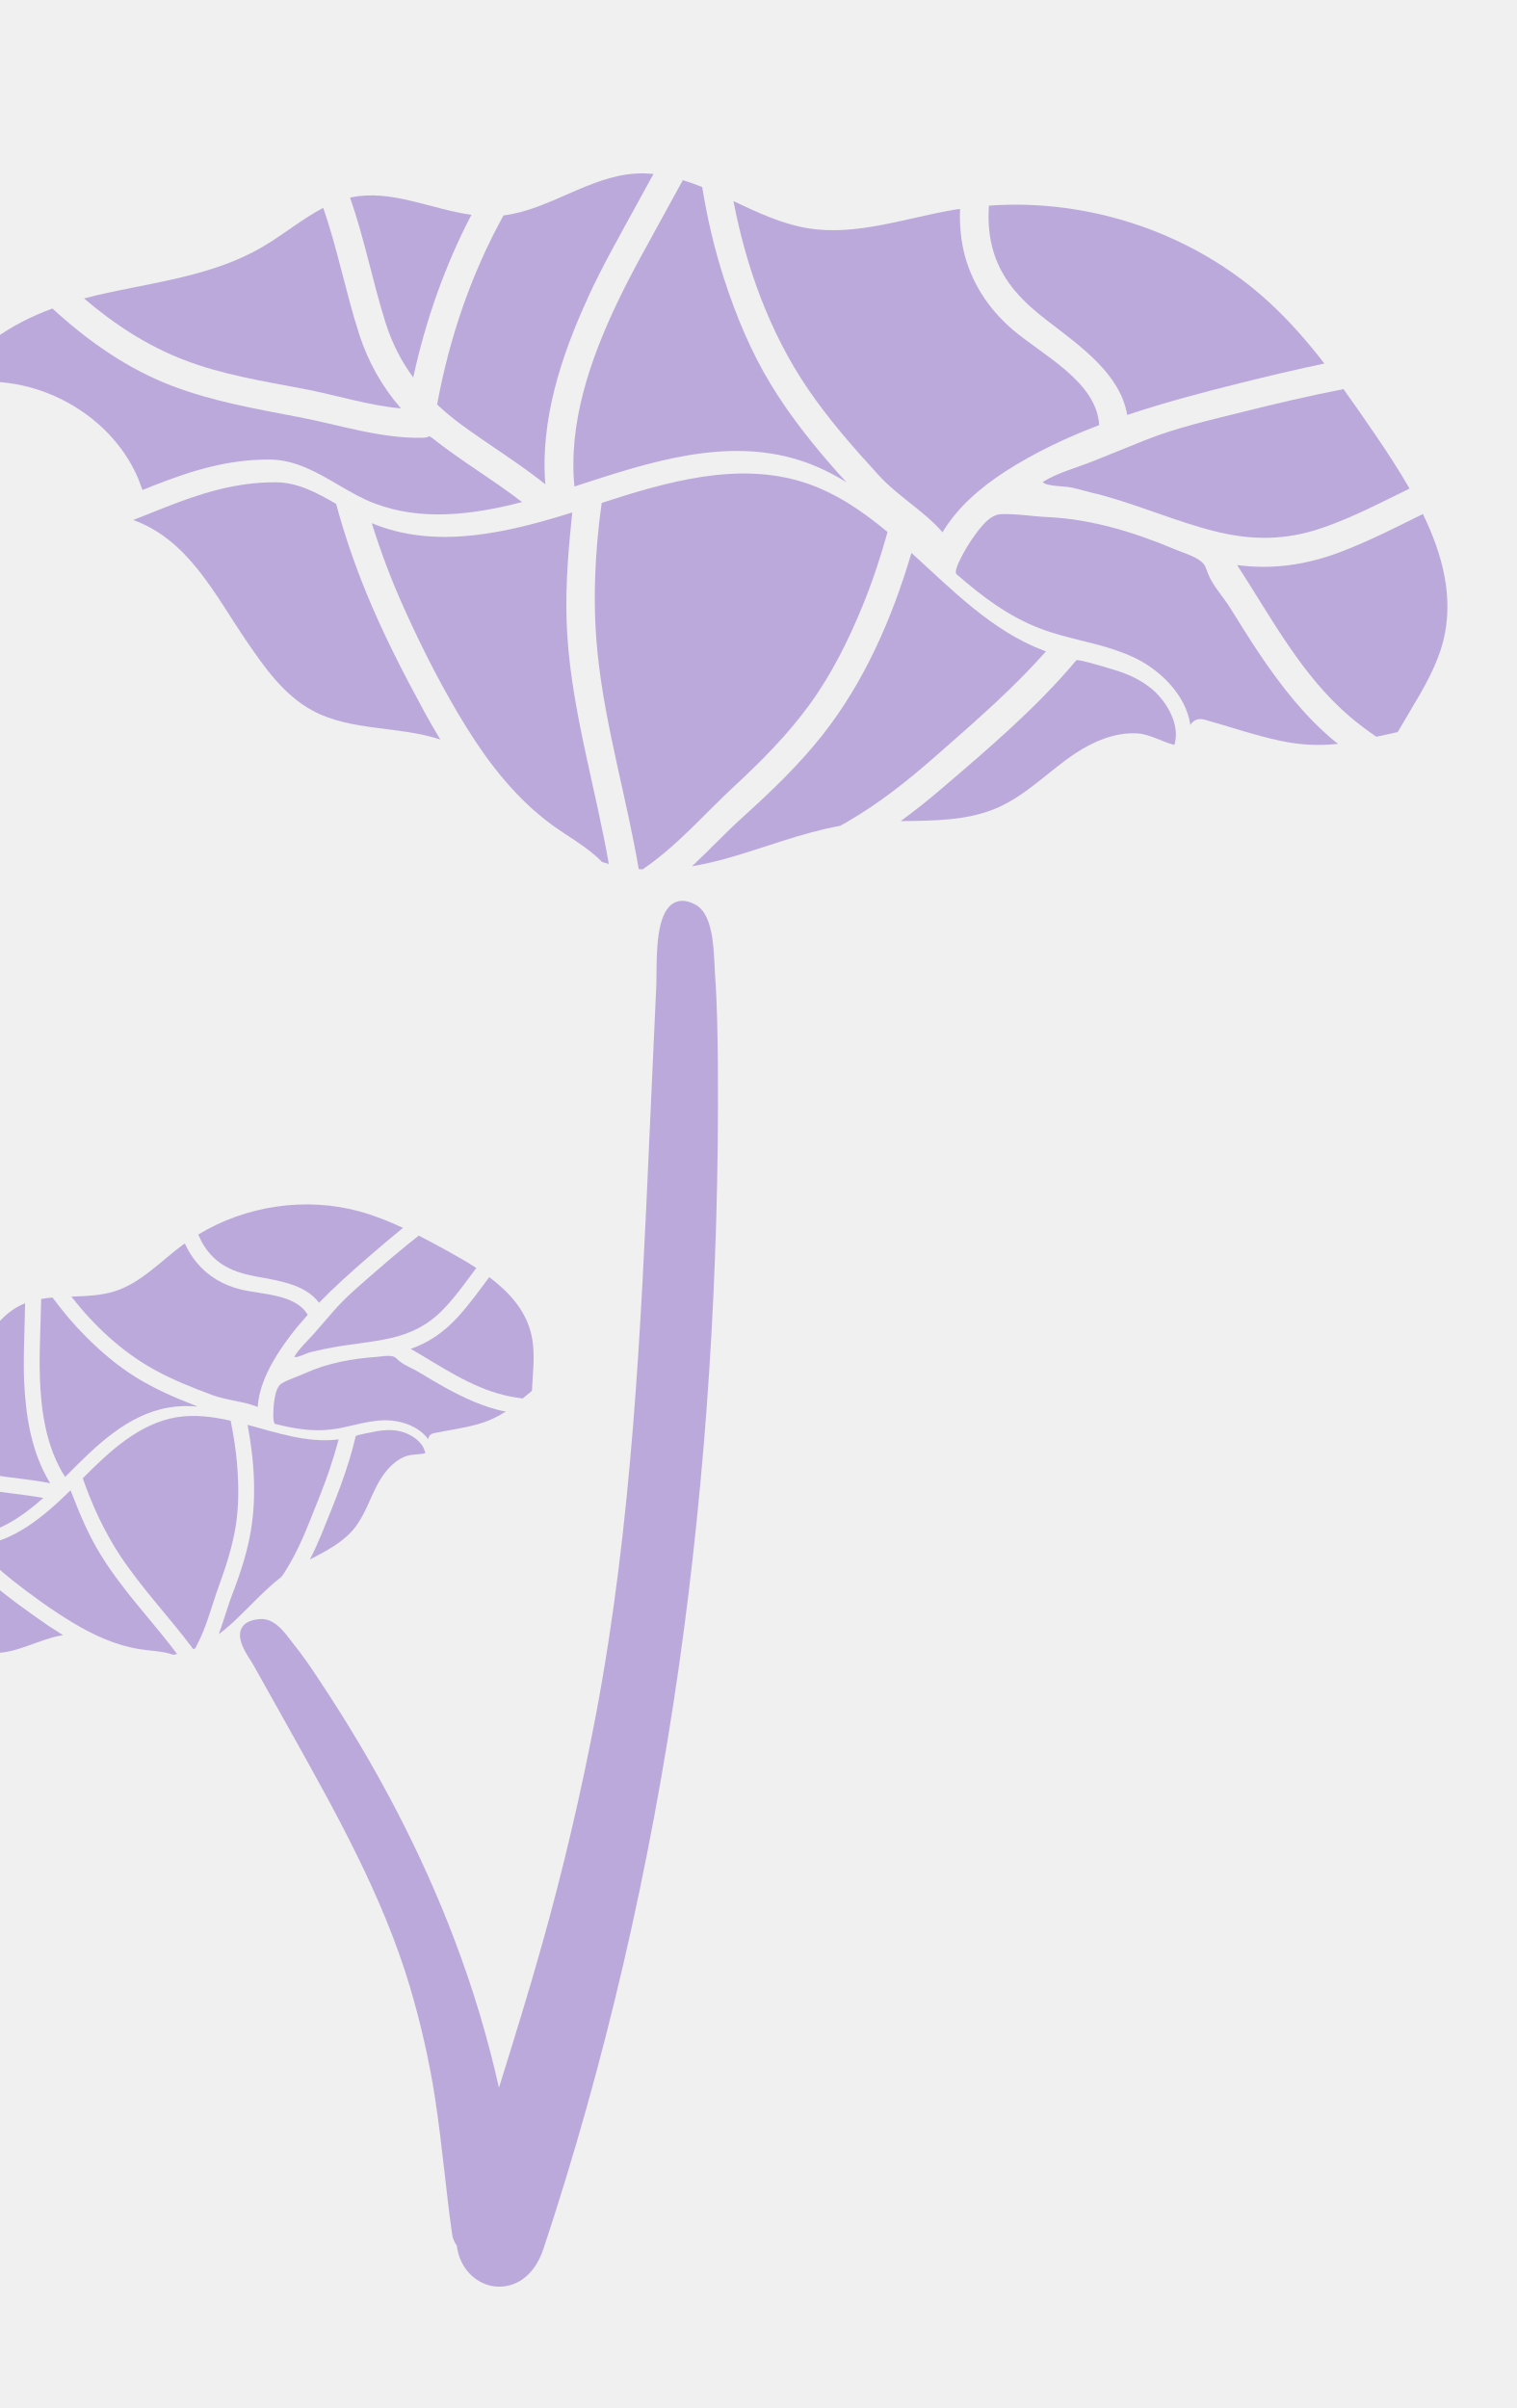
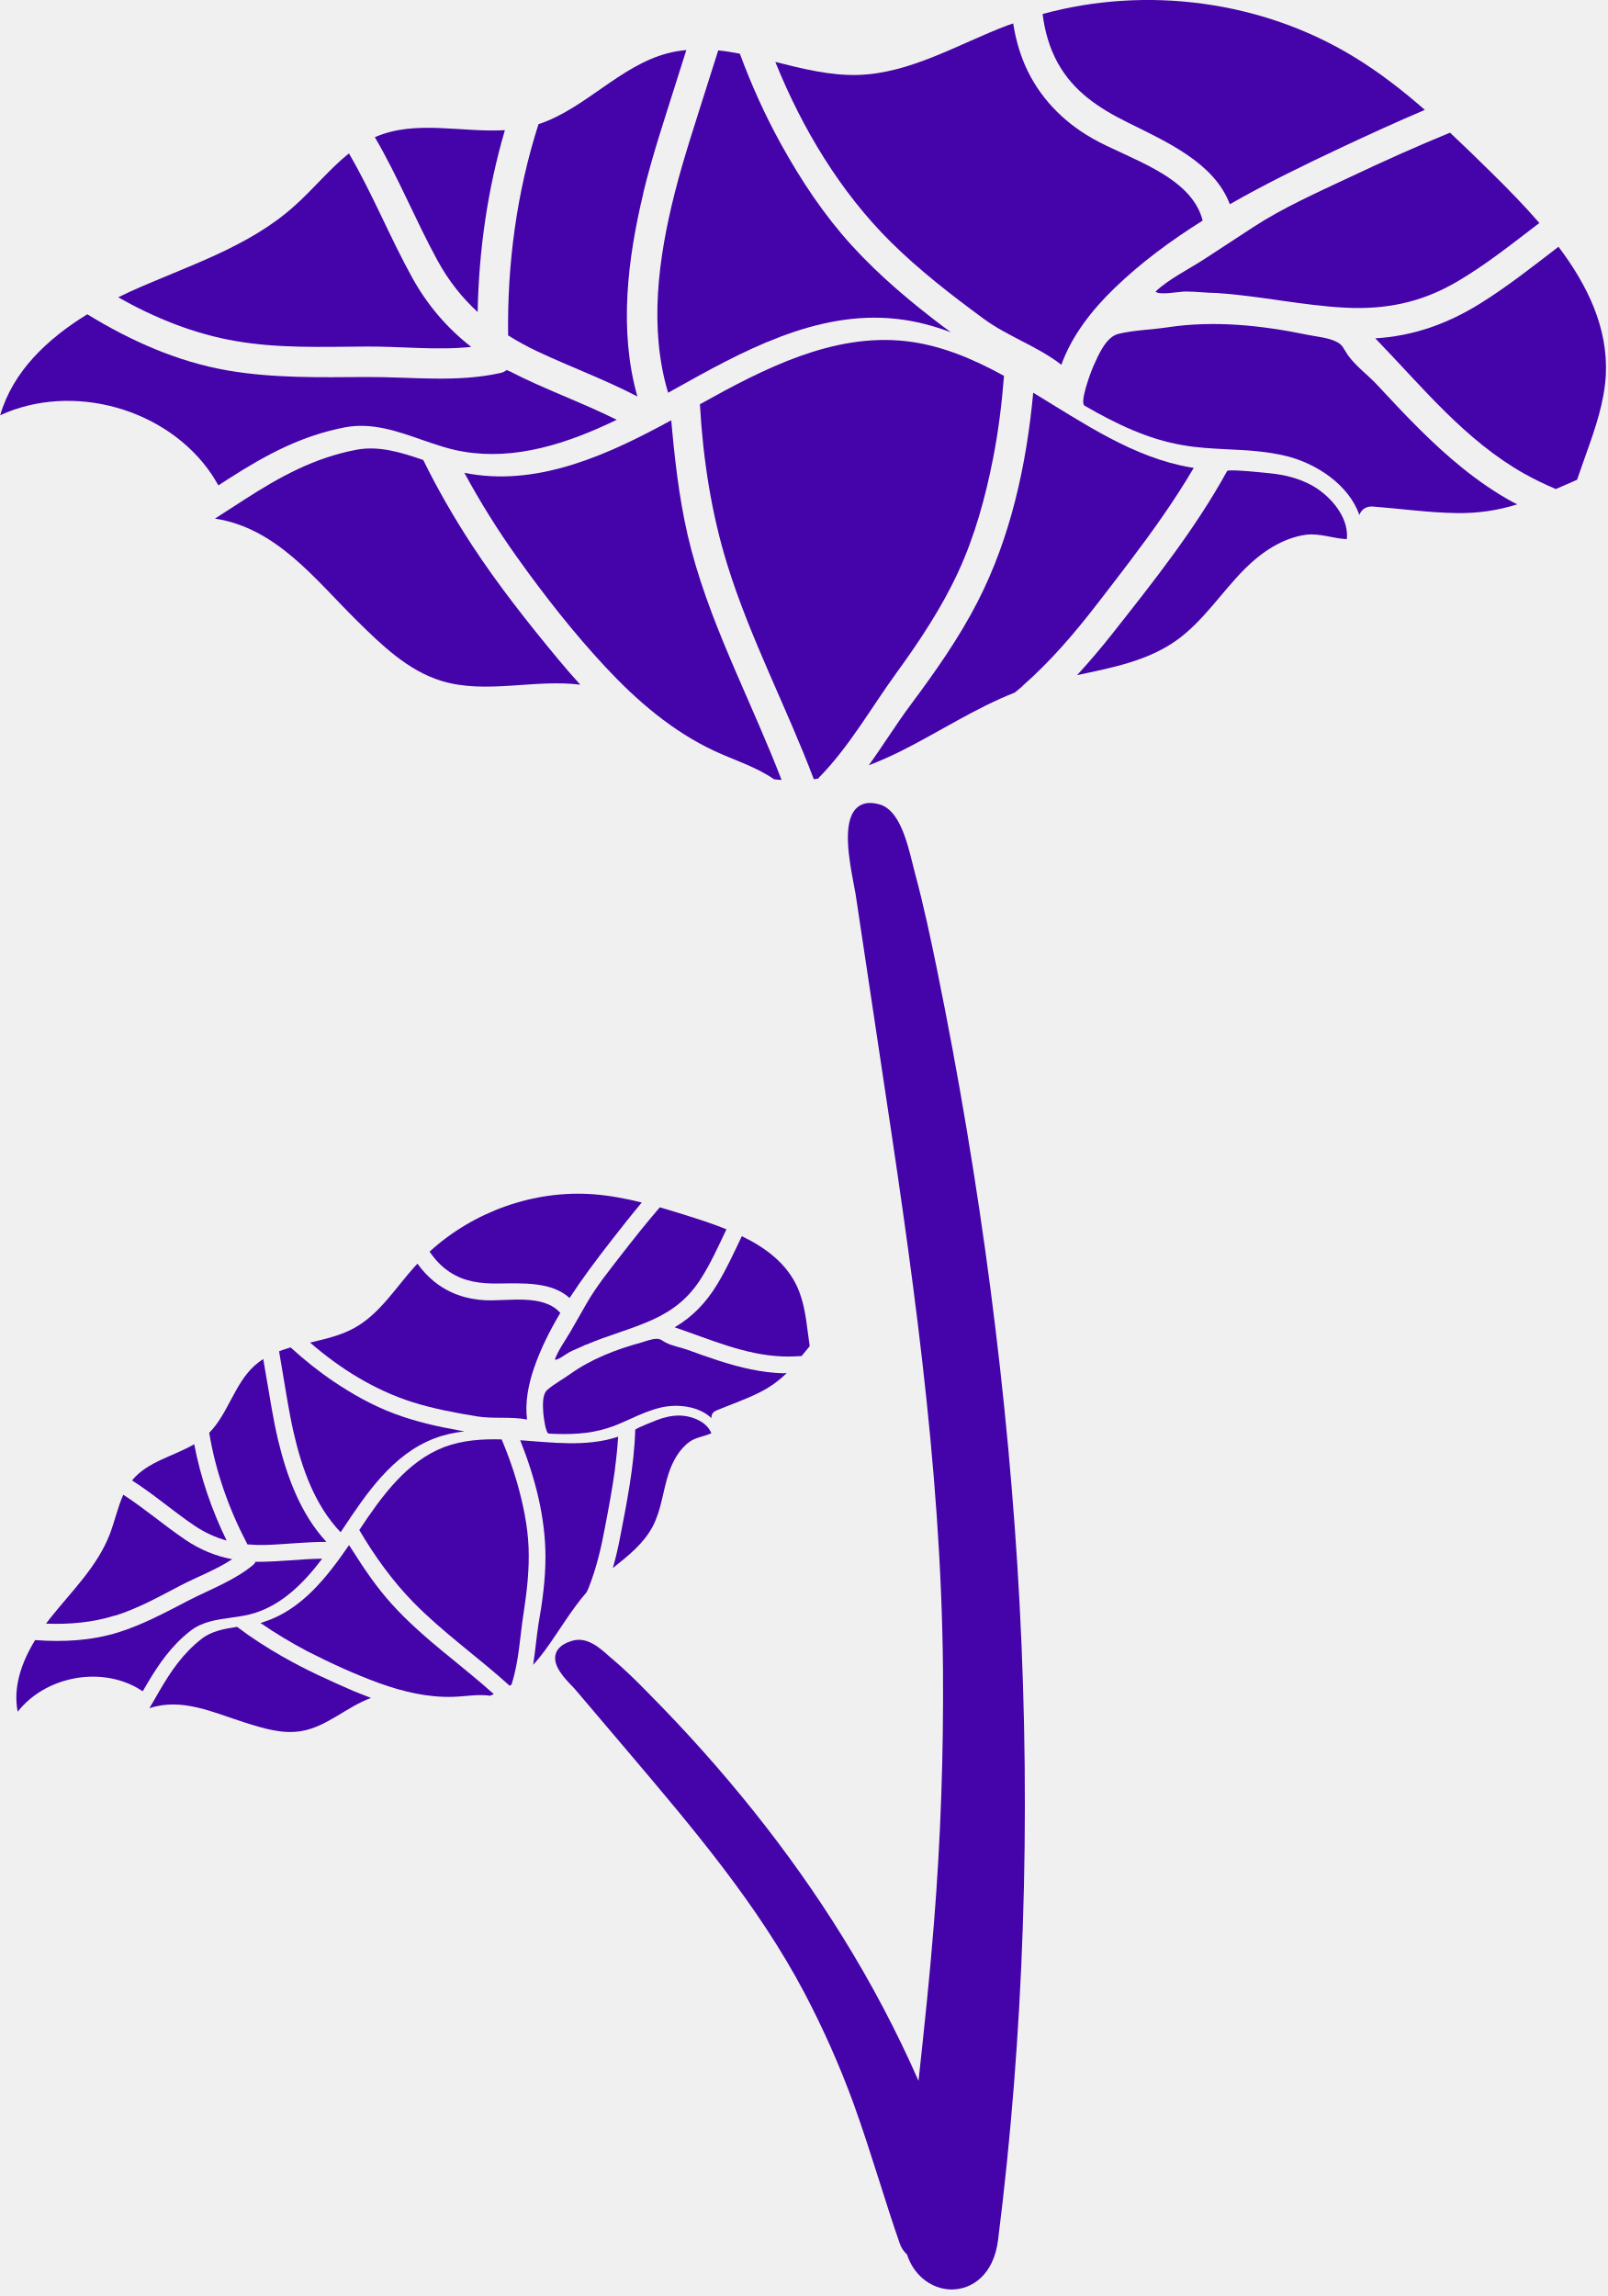
- <svg xmlns="http://www.w3.org/2000/svg" width="306" height="486" viewBox="0 0 306 486" fill="none">
-   <path d="M85.689 143.729C81.372 135.801 77.208 127.713 73.808 119.344C71.482 113.604 69.46 107.716 67.845 101.702C63.982 99.456 60.073 97.356 55.701 97.34C47.6 97.297 40.554 99.533 33.071 102.494C31.007 103.313 28.944 104.132 26.88 104.95C38.022 108.959 43.312 119.927 49.576 129.119C53.302 134.6 57.262 140.3 63.111 143.438C70.899 147.614 80.527 146.491 88.87 149.258C87.759 147.434 86.706 145.586 85.689 143.729Z" fill="#4504AA" fill-opacity="0.3" />
-   <path d="M118.367 152.776C116.619 144.715 115.04 136.585 114.505 128.332C114.002 120.707 114.527 113.043 115.299 105.445C115.363 104.767 115.444 104.093 115.509 103.415C102.603 107.482 88.786 110.731 76.236 106.065C75.833 105.917 75.433 105.751 75.033 105.586C76.898 111.564 79.129 117.441 81.722 123.147C85.394 131.276 89.534 139.394 94.249 146.969C98.846 154.348 104.338 161.316 111.41 166.491C114.705 168.901 118.664 171.01 121.504 173.969C121.957 174.128 122.42 174.236 122.879 174.361C121.609 167.12 119.923 159.97 118.367 152.776Z" fill="#4504AA" fill-opacity="0.3" />
-   <path d="M130.081 175.195C136.781 170.595 142.263 164.184 148.208 158.676C153.708 153.581 159.015 148.24 163.431 142.154C167.843 136.085 171.252 129.231 174.088 122.299C176.086 117.428 177.727 112.435 179.138 107.379C173.955 103.061 168.467 99.321 162.053 97.297C148.846 93.157 134.702 97.188 121.438 101.495C119.999 111.775 119.57 122.289 120.669 132.413C122.231 146.945 126.477 161.021 128.914 175.414C129.187 175.433 129.463 175.435 129.753 175.458C129.859 175.358 129.965 175.258 130.084 175.178L130.081 175.195Z" fill="#4504AA" fill-opacity="0.3" />
-   <path d="M171.216 165.731C177.363 162.179 182.955 157.758 188.284 153.095C193.423 148.601 198.576 144.128 203.488 139.383C206.115 136.846 208.675 134.209 211.119 131.462C210.942 131.393 210.763 131.34 210.586 131.271C200.24 127.35 192.263 119.132 183.962 111.593C180.074 124.739 174.472 137.633 165.972 148.386C161.134 154.509 155.471 159.901 149.685 165.13C146.235 168.247 143.069 171.679 139.662 174.84C141.863 174.462 144.054 173.962 146.191 173.382C154 171.227 161.599 168.116 169.542 166.679C170.103 166.375 170.681 166.075 171.229 165.751L171.216 165.731Z" fill="#4504AA" fill-opacity="0.3" />
-   <path d="M237.335 148.385C237.4 144.807 234.91 141.037 232.348 138.944C230.203 137.192 227.665 136.036 225.037 135.242C224.335 135.034 217.525 132.915 217.23 133.271C209.182 142.87 199.443 151.134 189.96 159.242C187.319 161.5 184.591 163.673 181.782 165.726C188.562 165.629 195.349 165.673 201.469 162.961C207.233 160.386 211.697 155.638 216.919 152.128C220.568 149.671 225.06 147.76 229.539 148.022C232.154 148.175 234.574 149.757 237.018 150.342C237.229 149.71 237.324 149.056 237.331 148.401L237.335 148.385Z" fill="#4504AA" fill-opacity="0.3" />
-   <path d="M37.3 72.706C45.017 75.66 53.269 76.959 61.351 78.5C67.803 79.72 74.337 81.836 80.929 82.428C77.153 78.076 74.313 73.098 72.479 67.402C69.778 58.999 68.14 50.287 65.237 41.947C61.035 44.14 57.242 47.328 53.117 49.742C42.992 55.756 30.896 56.945 19.443 59.606C18.625 59.808 17.788 60.022 16.966 60.24C23.064 65.447 29.772 69.841 37.3 72.706Z" fill="#4504AA" fill-opacity="0.3" />
-   <path d="M87.063 88.332C86.943 88.239 86.826 88.129 86.709 88.02C86.36 88.21 85.918 88.348 85.416 88.352C76.85 88.562 68.567 85.756 60.235 84.165C51.619 82.519 42.941 81.016 34.724 77.877C25.654 74.415 17.715 68.811 10.585 62.261C2.264 65.351 -5.373 70.146 -9.345 77.838C5.359 74.298 22.014 82.707 27.889 96.587C28.204 97.357 28.466 98.133 28.748 98.897L30.944 98.018C39.079 94.823 46.202 92.722 54.393 92.749C59.663 92.769 64.119 95.426 68.475 97.976C70.895 99.385 73.208 100.721 75.609 101.609C84.923 105.154 95.166 103.979 105.371 101.33C99.459 96.764 92.976 92.984 87.119 88.308L87.063 88.332Z" fill="#4504AA" fill-opacity="0.3" />
-   <path d="M95.167 43.358C86.986 42.229 78.922 38.137 70.856 39.844C70.783 39.864 70.726 39.887 70.656 39.891C73.557 48.161 75.187 56.819 77.828 65.177C79.152 69.339 81.033 72.954 83.405 76.184C85.878 64.778 89.759 53.685 95.15 43.355L95.167 43.358Z" fill="#4504AA" fill-opacity="0.3" />
-   <path d="M118.601 60.181C121.661 53.517 125.321 47.144 128.817 40.722C129.843 38.853 130.851 36.98 131.894 35.114C130.689 34.998 129.471 34.948 128.244 35.034C118.914 35.611 110.843 42.34 101.628 43.475C95.074 55.319 90.66 68.327 88.226 81.639C89.741 83.077 91.376 84.435 93.143 85.732C98.732 89.838 104.665 93.424 110.071 97.751C109.006 84.82 113.281 71.819 118.614 60.201L118.601 60.181Z" fill="#4504AA" fill-opacity="0.3" />
-   <path d="M169.765 96.159C164.563 90.352 159.641 84.272 155.581 77.586C151.508 70.88 148.524 63.647 146.119 56.199C144.164 50.152 142.734 43.984 141.73 37.762C140.434 37.23 139.128 36.748 137.823 36.353C136.695 38.392 135.567 40.431 134.452 42.489C131.061 48.726 127.507 54.912 124.46 61.337C119.072 72.703 114.694 85.442 115.935 98.183C116.324 98.053 116.709 97.939 117.098 97.808C130.897 93.331 146.505 88.191 161.284 92.865C164.704 93.936 167.84 95.486 170.833 97.319C170.476 96.938 170.139 96.543 169.782 96.162L169.765 96.159Z" fill="#4504AA" fill-opacity="0.3" />
-   <path d="M204.262 66.417C199.399 62.23 195.862 56.752 194.458 50.451C193.857 47.709 193.662 44.926 193.773 42.169C193.418 42.219 193.045 42.267 192.673 42.314C182.764 43.986 172.831 47.707 162.905 46.044C157.735 45.163 152.861 42.873 148.036 40.593C150.593 53.939 155.345 67.114 162.969 78.352C167.244 84.649 172.242 90.347 177.38 95.951C181.262 100.203 186.468 103.093 190.231 107.425C193.249 102.376 197.991 98.322 202.885 95.161C208.808 91.34 215.23 88.325 221.849 85.798C221.372 76.987 210.26 71.604 204.246 66.413L204.262 66.417Z" fill="#4504AA" fill-opacity="0.3" />
-   <path d="M256.046 60.916C240.978 47.089 219.996 40.019 199.594 41.503C199.367 44.756 199.621 48.033 200.638 51.203C202.556 57.087 206.614 61.063 211.39 64.732C218.057 69.861 226.115 75.471 227.508 83.755C235.083 81.209 242.868 79.17 250.487 77.272C256.032 75.896 261.657 74.554 267.303 73.371C263.872 68.932 260.193 64.703 256.046 60.916Z" fill="#4504AA" fill-opacity="0.3" />
-   <path d="M222.052 99.854C229.887 101.95 237.36 105.27 245.238 107.237C252.702 109.106 259.576 109.062 266.867 106.547C272.969 104.453 278.698 101.439 284.495 98.612C282.307 94.797 279.887 91.11 277.471 87.578C275.405 84.548 273.307 81.51 271.161 78.533C264.329 79.861 257.53 81.456 250.818 83.136C244.216 84.786 237.284 86.354 231.011 88.881C227.612 90.248 224.209 91.631 220.81 92.998C217.484 94.344 213.495 95.371 210.477 97.261C210.909 98.14 214.888 98.131 216.053 98.36C218.083 98.761 220.058 99.443 222.089 99.844L222.052 99.854Z" fill="#4504AA" fill-opacity="0.3" />
-   <path d="M272.552 144.728C274.223 146.162 275.991 147.46 277.805 148.698C279.251 148.379 280.674 148.09 282.107 147.751C282.99 146.251 283.874 144.751 284.757 143.25C287.389 138.85 290.023 134.346 291.305 129.334C293.47 120.63 291.184 111.963 287.186 103.735C281.629 106.489 276.088 109.332 270.283 111.502C263.527 114.02 256.763 114.999 249.69 114.037C256.67 124.768 262.658 136.322 272.566 144.748L272.552 144.728Z" fill="#4504AA" fill-opacity="0.3" />
-   <path d="M269.333 149.564C263.463 144.696 258.723 138.652 254.465 132.358C252.323 129.191 250.316 125.948 248.293 122.701C246.902 120.459 245.007 118.497 243.931 116.059C243.324 114.662 243.439 114.08 242.265 113.193C240.895 112.163 238.8 111.561 237.218 110.904C229.059 107.466 220.374 104.77 211.497 104.366C208.446 104.231 205.017 103.641 202 103.772C199.558 103.877 197.475 106.988 196.087 108.941C195.561 109.683 192.174 115.109 193.058 115.887C198.296 120.458 203.628 124.461 209.92 126.84C212.505 127.85 215.159 128.511 218.009 129.229C221.638 130.117 225.41 131.067 228.955 132.733C234.186 135.231 239.379 140.294 240.252 146.3C240.789 145.422 241.778 144.875 243.107 145.24C248.188 146.656 253.188 148.401 258.348 149.504C262.346 150.362 266.163 150.562 270.07 150.124C269.817 149.918 269.557 149.746 269.303 149.541L269.333 149.564Z" fill="#4504AA" fill-opacity="0.3" />
-   <path d="M66.602 296.352C65.382 299.909 63.979 303.43 62.569 306.897C61.123 310.548 59.504 314.113 57.382 317.423C57.183 317.729 56.991 318.001 56.763 318.284C53.251 321.01 50.277 324.428 46.98 327.472C46.094 328.282 45.155 329.098 44.149 329.814C45.037 327.417 45.734 324.931 46.608 322.514C48.156 318.521 49.571 314.416 50.4 310.212C51.867 302.768 51.37 295.024 49.97 287.567C55.943 289.193 61.958 291.225 68.041 290.542C68.147 290.529 68.254 290.515 68.36 290.502C67.831 292.486 67.241 294.424 66.588 296.332L66.602 296.352Z" fill="#4504AA" fill-opacity="0.3" />
-   <path d="M47.607 307.798C46.975 311.885 45.706 315.864 44.298 319.763C42.744 323.962 41.697 328.485 39.536 332.426C39.483 332.52 39.47 332.586 39.457 332.653C39.304 332.726 39.152 332.799 39.005 332.84C34.191 326.384 28.55 320.526 24.108 313.764C21.026 309.048 18.577 303.75 16.701 298.357C22.116 292.9 28.054 287.338 35.589 286.045C39.27 285.441 42.911 285.917 46.554 286.739C47.125 289.544 47.589 292.449 47.835 295.328C48.177 299.469 48.247 303.677 47.607 307.798Z" fill="#4504AA" fill-opacity="0.3" />
-   <path d="M85.865 293.278C84.499 293.631 82.925 293.458 81.566 294.036C79.313 295.025 77.57 297.115 76.392 299.23C74.708 302.247 73.714 305.711 71.537 308.423C69.22 311.315 65.875 313.02 62.544 314.746C63.433 313.04 64.213 311.277 64.943 309.505C67.534 303.112 70.252 296.605 71.788 289.865C71.841 289.599 75.741 288.935 76.14 288.841C77.626 288.582 79.177 288.525 80.651 288.85C82.459 289.241 84.622 290.462 85.499 292.24C85.64 292.578 85.781 292.917 85.852 293.259L85.865 293.278Z" fill="#4504AA" fill-opacity="0.3" />
-   <path d="M9.747 328.108C10.744 328.754 11.727 329.379 12.724 330.024C7.929 330.753 3.467 333.74 -1.404 333.626C-5.091 333.555 -8.463 331.717 -11.679 329.961C-17.098 327.011 -22.454 322.952 -28.949 323.795C-28.11 322.873 -27.324 321.958 -26.519 321.029C-23.558 317.677 -20.679 314.827 -16.687 312.817C-14.514 311.709 -12.072 311.776 -9.62 311.88C-7.326 314.455 -4.81 316.867 -2.238 319.083C1.558 322.369 5.653 325.282 9.747 328.108Z" fill="#4504AA" fill-opacity="0.3" />
-   <path d="M28.107 324.357C30.671 327.486 33.313 330.579 35.751 333.821C35.499 333.875 35.246 333.929 34.993 333.982C32.845 333.214 30.357 333.206 28.13 332.836C23.353 332.068 18.895 330.032 14.752 327.541C10.532 325.001 6.448 322.038 2.569 318.995C-0.116 316.826 -2.702 314.504 -5.131 312.005C-4.892 312.018 -4.646 311.998 -4.426 311.937C2.934 311.092 8.896 306.019 14.233 300.788C14.374 301.126 14.508 301.498 14.652 301.82C16.178 305.745 17.827 309.661 20.031 313.306C22.372 317.219 25.191 320.813 28.09 324.353L28.107 324.357Z" fill="#4504AA" fill-opacity="0.3" />
-   <path d="M-3.537 300.496C-3.62 300.48 -3.704 300.463 -3.787 300.447C-3.909 300.63 -4.082 300.803 -4.334 300.943C-8.496 303.195 -13.271 303.911 -17.782 305.214C-22.442 306.574 -27.082 308.007 -31.924 308.537C-37.259 309.108 -42.574 308.354 -47.739 306.921C-51.061 310.53 -53.599 314.811 -53.611 319.607C-47.264 314.161 -36.95 314.123 -30.569 319.471C-30.216 319.783 -29.895 320.088 -29.558 320.396L-28.69 319.41C-25.487 315.795 -22.508 312.965 -18.492 310.926C-15.898 309.607 -13.03 309.793 -10.261 309.959C-8.721 310.038 -7.25 310.121 -5.833 309.951C-0.356 309.357 4.382 306.2 8.742 302.33C4.69 301.566 0.534 301.333 -3.524 300.516L-3.537 300.496Z" fill="#4504AA" fill-opacity="0.3" />
-   <path d="M4.872 278.713C4.703 274.657 4.897 270.605 4.984 266.566C5.01 265.38 5.05 264.214 5.076 263.028C4.458 263.269 3.847 263.562 3.259 263.913C-1.184 266.541 -3.447 271.877 -7.699 274.767C-7.929 282.248 -6.814 289.752 -4.666 296.925C-3.554 297.247 -2.412 297.507 -1.224 297.707C2.561 298.332 6.381 298.602 10.14 299.36C6.361 293.264 5.174 285.78 4.869 278.729L4.872 278.713Z" fill="#4504AA" fill-opacity="0.3" />
-   <path d="M39.121 283.565C35.104 282.014 31.143 280.267 27.46 277.987C23.76 275.704 20.474 272.899 17.41 269.844C14.927 267.352 12.67 264.681 10.595 261.872C9.82 261.944 9.059 262.036 8.307 262.164C8.261 263.449 8.232 264.738 8.203 266.027C8.105 269.943 7.915 273.893 8.04 277.819C8.261 284.767 9.316 292.138 13.14 298.087C13.293 297.928 13.462 297.771 13.614 297.611C19.262 291.941 25.653 285.485 34.093 284.076C36.044 283.736 37.984 283.721 39.907 283.876C39.634 283.77 39.361 283.665 39.105 283.562L39.121 283.565Z" fill="#4504AA" fill-opacity="0.3" />
-   <path d="M48.577 260.244C45.128 259.409 42.008 257.603 39.73 254.858C38.739 253.661 37.943 252.348 37.3 250.961C37.137 251.085 36.961 251.188 36.798 251.311C32.341 254.627 28.408 258.961 23.101 260.625C20.335 261.495 17.361 261.582 14.4 261.689C19.023 267.623 24.676 272.897 31.261 276.508C34.96 278.532 38.858 280.077 42.788 281.542C45.769 282.648 49.063 282.779 52.011 283.964C52.217 280.725 53.538 277.534 55.143 274.743C57.089 271.364 59.494 268.282 62.11 265.363C59.655 261.15 52.832 261.29 48.56 260.241L48.577 260.244Z" fill="#4504AA" fill-opacity="0.3" />
-   <path d="M72.668 244.522C61.763 241.509 49.669 243.303 40.005 249.165C40.716 250.824 41.656 252.373 42.974 253.669C45.403 256.081 48.401 257.017 51.669 257.627C56.24 258.476 61.612 259.207 64.388 262.93C67.466 259.774 70.784 256.803 74.058 253.962C76.437 251.893 78.87 249.818 81.338 247.819C78.52 246.504 75.652 245.352 72.652 244.519L72.668 244.522Z" fill="#4504AA" fill-opacity="0.3" />
-   <path d="M65.755 272.226C70.144 271.279 74.651 271.046 79.019 270.025C83.168 269.065 86.54 267.313 89.478 264.25C91.955 261.683 94.018 258.759 96.135 255.914C94.099 254.58 91.966 253.383 89.906 252.252C88.126 251.28 86.33 250.304 84.524 249.379C81.497 251.751 78.551 254.242 75.671 256.747C72.851 259.212 69.831 261.724 67.371 264.553C66.049 266.088 64.726 267.622 63.39 269.137C62.094 270.624 60.392 272.153 59.386 273.836C59.822 274.164 61.785 273.153 62.407 272.982C63.507 272.664 64.644 272.508 65.745 272.19L65.755 272.226Z" fill="#4504AA" fill-opacity="0.3" />
-   <path d="M101.911 281.616C103.1 281.902 104.292 282.085 105.486 282.251C106.107 281.735 106.744 281.222 107.365 280.706C107.415 279.749 107.485 278.779 107.535 277.822C107.729 274.995 107.88 272.125 107.239 269.323C106.116 264.493 102.798 260.801 98.746 257.758C96.699 260.513 94.695 263.312 92.384 265.825C89.695 268.765 86.617 270.954 82.889 272.239C89.025 275.761 94.893 279.939 101.878 281.609L101.911 281.616Z" fill="#4504AA" fill-opacity="0.3" />
-   <path d="M101.559 284.808C97.45 283.894 93.582 282.113 89.903 280.076C88.047 279.055 86.237 277.973 84.43 276.875C83.177 276.127 81.751 275.639 80.621 274.708C79.964 274.182 79.873 273.853 79.071 273.712C78.135 273.545 76.948 273.777 76.017 273.853C71.141 274.203 66.18 275.072 61.718 277.093C60.18 277.791 58.338 278.36 56.897 279.18C55.728 279.848 55.478 281.904 55.289 283.213C55.228 283.702 54.913 287.23 55.555 287.391C59.278 288.332 62.926 288.948 66.604 288.533C68.137 288.387 69.607 288.038 71.183 287.675C73.197 287.192 75.278 286.722 77.454 286.65C80.651 286.573 84.481 287.759 86.432 290.491C86.474 289.93 86.818 289.411 87.576 289.249C90.422 288.671 93.335 288.279 96.147 287.521C98.338 286.935 100.255 286.07 102.081 284.876C101.898 284.84 101.732 284.807 101.565 284.774L101.559 284.808Z" fill="#4504AA" fill-opacity="0.3" />
-   <path d="M109.674 453.91C107.591 460.179 103.026 462.11 99.231 461.362C98.848 461.287 98.485 461.198 98.149 461.063C95.171 460.027 92.684 457.207 92.192 453.209C91.728 452.582 91.376 451.822 91.247 450.899C90.652 446.725 90.166 442.435 89.701 438.304C89.126 433.324 88.535 428.167 87.767 423.2C86.579 415.629 84.852 408.074 82.653 400.719C77.234 382.683 67.86 365.939 58.81 349.742L51.189 336.122C51.048 335.87 50.868 335.558 50.641 335.22C49.474 333.419 47.732 330.677 48.734 328.665C49.276 327.581 50.472 326.953 52.304 326.78C55.214 326.49 57.185 329.123 58.505 330.85C58.682 331.092 58.859 331.334 59.029 331.523C61.073 334.049 62.922 336.778 64.463 339.136C75.938 356.363 85.145 374.041 91.801 391.682C95.511 401.458 98.48 411.399 100.703 421.348C103.655 411.901 106.685 402.142 109.37 392.556C113.674 377.3 117.338 361.606 120.316 345.882C127.582 307.354 129.353 268.106 131.044 230.137L132.486 198.35C132.497 197.766 132.508 197.008 132.505 196.145C132.551 191.614 132.626 184.742 135.59 182.512C136.848 181.569 138.422 181.569 140.288 182.541C143.694 184.3 144.002 190.367 144.222 194.778C144.237 195.402 144.279 195.98 144.31 196.521C144.77 202.964 144.84 209.537 144.891 215.157C145.184 256.831 142.536 297.546 137.051 336.165C131.206 377.131 122.014 416.745 109.671 453.927L109.674 453.91Z" fill="#4504AA" fill-opacity="0.3" />
+ <svg xmlns="http://www.w3.org/2000/svg" width="180" height="257" viewBox="0 0 180 257" fill="none">
+   <g clip-path="url(#clip0_375_571)">
+     <path d="M62.49 73.8C59.09 69.7 55.76 65.49 52.84 61.03C50.84 57.97 49 54.79 47.38 51.49C44.89 50.63 42.39 49.86 39.86 50.35C35.17 51.25 31.35 53.35 27.36 55.92C26.26 56.63 25.16 57.34 24.06 58.05C30.96 59.1 35.27 64.85 39.94 69.46C42.72 72.21 45.66 75.06 49.4 76.21C54.38 77.74 59.82 75.99 64.96 76.64C64.11 75.71 63.29 74.76 62.49 73.8Z" fill="#4504AA" />
+     <path d="M82.42 75.31C80.49 70.84 78.65 66.31 77.4 61.59C76.24 57.23 75.67 52.73 75.25 48.24C75.21 47.84 75.18 47.44 75.14 47.04C68.14 50.87 60.52 54.33 52.73 53.06C52.48 53.02 52.23 52.97 51.98 52.92C53.74 56.17 55.7 59.32 57.85 62.33C60.9 66.62 64.22 70.85 67.81 74.7C71.31 78.45 75.28 81.86 79.96 84.05C82.14 85.07 84.67 85.84 86.65 87.23C86.93 87.27 87.21 87.28 87.49 87.3C85.93 83.25 84.14 79.3 82.42 75.31Z" fill="#4504AA" />
+     <path d="M91.75 86.96C95.1 83.53 97.54 79.19 100.35 75.32C102.95 71.74 105.41 68.04 107.27 64.01C109.13 59.99 110.32 55.63 111.17 51.29C111.77 48.24 112.15 45.16 112.39 42.07C108.9 40.16 105.3 38.62 101.36 38.18C93.25 37.29 85.53 41.24 78.35 45.25C78.69 51.37 79.64 57.51 81.43 63.25C83.99 71.49 88.05 79.16 91.1 87.22C91.26 87.2 91.42 87.17 91.59 87.15C91.64 87.08 91.69 87.01 91.75 86.95V86.96Z" fill="#4504AA" />
+     <path d="M114.46 76.78C117.61 74.02 120.34 70.82 122.89 67.51C125.35 64.32 127.82 61.14 130.12 57.83C131.35 56.06 132.53 54.24 133.63 52.37C133.52 52.35 133.41 52.34 133.3 52.32C126.87 51.23 121.32 47.38 115.66 43.96C114.91 52.02 113.14 60.13 109.45 67.33C107.35 71.43 104.69 75.2 101.94 78.89C100.3 81.09 98.86 83.44 97.25 85.66C98.48 85.19 99.69 84.65 100.86 84.07C105.13 81.93 109.17 79.26 113.6 77.52C113.89 77.28 114.19 77.04 114.47 76.79L114.46 76.78Z" fill="#4504AA" />
+     <path d="M150.72 59.18C150.35 57.1 148.48 55.2 146.76 54.28C145.32 53.51 143.72 53.13 142.11 52.97C141.68 52.93 137.5 52.48 137.37 52.72C133.81 59.2 129.12 65.1 124.56 70.88C123.29 72.49 121.96 74.06 120.57 75.57C124.48 74.74 128.41 73.99 131.64 71.72C134.68 69.57 136.72 66.31 139.34 63.68C141.17 61.84 143.55 60.22 146.17 59.86C147.7 59.65 149.28 60.29 150.76 60.35C150.81 59.96 150.79 59.57 150.72 59.19V59.18Z" fill="#4504AA" />
+     <path d="M26.41 38.18C31.21 39.01 36.13 38.82 40.98 38.79C44.85 38.76 48.87 39.24 52.75 38.83C50.07 36.74 47.86 34.18 46.15 31.09C43.63 26.53 41.69 21.67 39.06 17.17C36.88 18.92 35.05 21.2 32.94 23.07C27.77 27.71 20.91 29.78 14.59 32.63C14.14 32.84 13.68 33.06 13.23 33.28C17.35 35.6 21.73 37.38 26.41 38.18Z" fill="#4504AA" />
+     <path d="M56.97 41.55C56.89 41.51 56.81 41.46 56.73 41.41C56.55 41.56 56.31 41.69 56.02 41.75C51.09 42.85 45.98 42.17 40.98 42.2C35.81 42.23 30.62 42.35 25.51 41.47C19.87 40.5 14.64 38.16 9.77 35.18C5.31 37.92 1.44 41.57 0.02 46.48C8.12 42.75 18.71 45.72 23.69 53.09C23.96 53.5 24.2 53.92 24.45 54.33L25.62 53.57C29.96 50.79 33.84 48.76 38.58 47.84C41.63 47.25 44.51 48.28 47.32 49.26C48.88 49.8 50.37 50.31 51.86 50.55C57.65 51.54 63.44 49.69 69.04 46.99C65.1 45.02 60.92 43.57 57 41.53L56.97 41.55Z" fill="#4504AA" />
+     <path d="M56.53 14.57C51.67 14.85 46.54 13.4 42.07 15.31C42.03 15.33 42 15.35 41.96 15.36C44.58 19.82 46.51 24.65 48.99 29.19C50.23 31.45 51.73 33.33 53.47 34.93C53.6 28.04 54.58 21.17 56.52 14.57H56.53Z" fill="#4504AA" />
+     <path d="M72 21.64C73.01 17.43 74.4 13.32 75.69 9.2C76.07 8 76.44 6.8 76.83 5.6C76.12 5.67 75.41 5.78 74.71 5.97C69.38 7.37 65.48 12.19 60.28 13.9C57.84 21.51 56.77 29.55 56.88 37.54C57.92 38.2 59.02 38.8 60.19 39.35C63.89 41.09 67.73 42.49 71.35 44.38C69.26 37.01 70.25 28.99 72.01 21.65L72 21.64Z" fill="#4504AA" />
+     <path d="M105.69 36.64C102.02 33.87 98.48 30.91 95.37 27.5C92.25 24.08 89.7 20.23 87.46 16.19C85.64 12.91 84.11 9.5 82.82 6.01C82.01 5.85 81.2 5.72 80.4 5.64C79.98 6.95 79.56 8.26 79.15 9.58C77.9 13.58 76.55 17.57 75.52 21.64C73.7 28.84 72.62 36.72 74.79 43.96C75 43.84 75.21 43.73 75.42 43.61C82.89 39.44 91.33 34.68 100.41 35.7C102.51 35.93 104.5 36.47 106.44 37.19C106.19 37.01 105.95 36.82 105.7 36.64H105.69Z" fill="#4504AA" />
+     <path d="M122.25 15.47C118.96 13.6 116.29 10.83 114.76 7.34C114.1 5.82 113.67 4.23 113.42 2.62C113.22 2.69 113.01 2.76 112.8 2.83C107.26 4.93 101.94 8.22 96.01 8.39C92.92 8.47 89.84 7.7 86.79 6.93C89.79 14.37 94.04 21.46 99.73 27.1C102.92 30.26 106.46 32.99 110.07 35.65C112.8 37.67 116.14 38.75 118.81 40.83C119.98 37.56 122.26 34.67 124.73 32.28C127.72 29.39 131.09 26.91 134.63 24.69C133.35 19.64 126.31 17.79 122.24 15.47H122.25Z" fill="#4504AA" />
+     <path d="M151.57 6.37C141.28 0.08 128.34 -1.62 116.71 1.57C116.95 3.48 117.47 5.35 118.42 7.07C120.2 10.26 123 12.1 126.18 13.68C130.62 15.89 135.92 18.22 137.67 22.86C141.76 20.52 146.03 18.45 150.22 16.48C153.27 15.05 156.37 13.63 159.5 12.3C157.01 10.12 154.4 8.09 151.57 6.37Z" fill="#4504AA" />
+     <path d="M136.35 32.81C141.12 33.13 145.82 34.2 150.6 34.44C155.13 34.67 159.1 33.86 163.03 31.57C166.32 29.66 169.29 27.26 172.32 24.96C170.62 23 168.8 21.14 167 19.37C165.46 17.85 163.9 16.33 162.32 14.85C158.52 16.4 154.77 18.1 151.08 19.84C147.45 21.55 143.62 23.25 140.28 25.43C138.47 26.61 136.66 27.8 134.85 28.98C133.08 30.14 130.89 31.19 129.36 32.63C129.71 33.09 132.01 32.63 132.71 32.63C133.93 32.63 135.15 32.8 136.37 32.8L136.35 32.81Z" fill="#4504AA" />
+     <path d="M170.67 53.04C171.8 53.68 172.97 54.23 174.16 54.74C174.96 54.39 175.75 54.06 176.54 53.7C176.88 52.73 177.22 51.76 177.56 50.79C178.58 47.94 179.59 45.03 179.76 41.98C180.02 36.69 177.71 31.93 174.46 27.62C171.56 29.85 168.68 32.13 165.57 34.05C161.95 36.28 158.15 37.62 153.95 37.87C159.21 43.29 163.99 49.3 170.68 53.05L170.67 53.04Z" fill="#4504AA" />
+     <path d="M169.36 56.21C165.41 54.06 161.98 51.1 158.8 47.94C157.2 46.35 155.67 44.7 154.13 43.05C153.07 41.91 151.75 40.99 150.85 39.7C150.34 38.96 150.34 38.61 149.56 38.23C148.65 37.79 147.37 37.68 146.38 37.48C141.27 36.42 135.94 35.85 130.76 36.63C128.98 36.9 126.93 36.95 125.2 37.37C123.8 37.71 122.95 39.75 122.37 41.04C122.15 41.53 120.81 45.06 121.41 45.41C124.96 47.46 128.5 49.17 132.41 49.83C134.02 50.12 135.63 50.2 137.36 50.29C139.56 50.39 141.85 50.51 144.09 51.07C147.4 51.92 150.98 54.26 152.17 57.64C152.38 57.07 152.89 56.64 153.7 56.7C156.8 56.94 159.89 57.38 163 57.43C165.41 57.47 167.64 57.15 169.85 56.45C169.68 56.36 169.51 56.29 169.34 56.2L169.36 56.21Z" fill="#4504AA" />
+     <path d="M68.85 164.4C68.55 166.6 68.14 168.8 67.72 170.97C67.3 173.25 66.77 175.5 65.92 177.66C65.84 177.86 65.76 178.04 65.66 178.23C63.94 180.21 62.61 182.53 61.05 184.67C60.63 185.24 60.18 185.82 59.68 186.35C59.92 184.86 60.04 183.34 60.27 181.84C60.71 179.35 61.06 176.81 61.06 174.28C61.06 169.8 59.89 165.37 58.23 161.21C61.87 161.47 65.58 161.96 69.02 160.87C69.08 160.85 69.14 160.83 69.2 160.81C69.12 162.02 69 163.21 68.84 164.39L68.85 164.4Z" fill="#4504AA" />
+     <path d="M59.17 173.2C59.27 175.64 58.99 178.09 58.62 180.51C58.2 183.12 58.11 185.86 57.31 188.39C57.29 188.45 57.29 188.49 57.29 188.53C57.21 188.59 57.13 188.65 57.05 188.69C53.53 185.5 49.6 182.75 46.26 179.34C43.94 176.96 41.92 174.17 40.22 171.26C42.73 167.48 45.53 163.58 49.74 161.97C51.8 161.2 53.96 161.06 56.16 161.12C56.81 162.68 57.41 164.31 57.88 165.95C58.55 168.31 59.07 170.74 59.17 173.2Z" fill="#4504AA" />
+     <path d="M79.64 160.42C78.89 160.78 77.96 160.86 77.24 161.35C76.05 162.18 75.28 163.59 74.84 164.95C74.21 166.89 74.03 169.01 73.08 170.83C72.07 172.77 70.33 174.14 68.6 175.52C68.92 174.43 69.17 173.32 69.39 172.21C70.16 168.21 70.99 164.13 71.11 160.05C71.11 159.89 73.29 159.06 73.51 158.96C74.34 158.64 75.23 158.43 76.12 158.45C77.21 158.47 78.6 158.93 79.31 159.86C79.43 160.04 79.55 160.22 79.63 160.41L79.64 160.42Z" fill="#4504AA" />
+     <path d="M39.59 189.29C40.24 189.55 40.88 189.8 41.53 190.06C38.84 191.03 36.6 193.27 33.77 193.76C31.63 194.14 29.47 193.46 27.41 192.81C23.94 191.72 20.38 189.98 16.72 191.21C17.1 190.58 17.45 189.96 17.81 189.33C19.14 187.05 20.48 185.07 22.56 183.45C23.69 182.56 25.11 182.32 26.54 182.1C28.16 183.33 29.89 184.44 31.63 185.43C34.2 186.9 36.9 188.12 39.59 189.29Z" fill="#4504AA" />
+     <path d="M49.78 185.02C51.62 186.54 53.5 188.03 55.28 189.63C55.14 189.69 55 189.75 54.86 189.81C53.53 189.61 52.09 189.89 50.76 189.93C47.91 190.03 45.1 189.36 42.42 188.39C39.69 187.4 36.99 186.15 34.4 184.83C32.6 183.88 30.84 182.83 29.15 181.66C29.29 181.64 29.43 181.6 29.55 181.54C33.71 180.21 36.58 176.59 39.07 172.95C39.19 173.13 39.31 173.33 39.43 173.5C40.76 175.6 42.16 177.68 43.85 179.54C45.65 181.54 47.69 183.3 49.77 185.02H49.78Z" fill="#4504AA" />
+     <path d="M12.87 180.85C15.44 180.05 17.81 178.72 20.19 177.48C22.09 176.49 24.18 175.72 25.99 174.53C24.15 174.18 22.41 173.47 20.79 172.38C18.4 170.77 16.22 168.87 13.8 167.31C13.17 168.72 12.84 170.3 12.28 171.75C10.9 175.33 8.05 178.08 5.66 181.08C5.49 181.3 5.32 181.52 5.15 181.74C7.76 181.84 10.37 181.62 12.87 180.83V180.85Z" fill="#4504AA" />
+     <path d="M28.76 174.81C28.71 174.81 28.66 174.81 28.61 174.81C28.56 174.93 28.48 175.05 28.35 175.16C26.2 176.94 23.52 177.9 21.06 179.17C18.52 180.49 16 181.85 13.26 182.71C10.24 183.65 7.08 183.82 3.93 183.58C2.42 186.05 1.44 188.82 1.98 191.6C5.03 187.72 10.99 186.52 15.29 188.89C15.53 189.03 15.75 189.17 15.98 189.31L16.37 188.64C17.81 186.18 19.21 184.2 21.3 182.56C22.65 181.5 24.33 181.28 25.95 181.06C26.85 180.93 27.71 180.81 28.51 180.55C31.61 179.58 33.99 177.21 36.07 174.47C33.64 174.49 31.21 174.83 28.77 174.82L28.76 174.81Z" fill="#4504AA" />
+     <path d="M21.75 161.65C19.43 163.01 16.54 163.59 14.82 165.66C14.81 165.68 14.8 165.7 14.78 165.71C17.19 167.24 19.36 169.14 21.72 170.74C22.9 171.54 24.11 172.09 25.37 172.44C23.7 169.02 22.45 165.39 21.74 161.65H21.75Z" fill="#4504AA" />
+     <path d="M31.14 161.23C30.58 158.9 30.23 156.53 29.82 154.18C29.7 153.49 29.59 152.81 29.47 152.12C29.14 152.33 28.82 152.57 28.52 152.84C26.25 154.87 25.55 158.22 23.42 160.38C24.14 164.74 25.64 168.96 27.7 172.87C28.38 172.93 29.07 172.95 29.78 172.93C32.04 172.86 34.28 172.58 36.54 172.59C33.66 169.49 32.12 165.29 31.14 161.24V161.23Z" fill="#4504AA" />
+     <path d="M51.5 160.13C49 159.69 46.51 159.13 44.12 158.23C41.72 157.33 39.5 156.08 37.38 154.66C35.66 153.5 34.05 152.21 32.53 150.82C32.09 150.95 31.66 151.09 31.24 151.25C31.36 152 31.49 152.75 31.62 153.5C32.01 155.78 32.35 158.09 32.87 160.35C33.79 164.35 35.24 168.5 38.13 171.51C38.2 171.4 38.28 171.29 38.35 171.18C40.97 167.25 43.93 162.78 48.65 161C49.74 160.58 50.86 160.35 51.99 160.22C51.82 160.19 51.65 160.16 51.49 160.13H51.5Z" fill="#4504AA" />
+     <path d="M54.31 145.54C52.22 145.45 50.21 144.76 48.58 143.43C47.87 142.85 47.26 142.18 46.73 141.45C46.65 141.54 46.56 141.62 46.48 141.71C44.28 144.14 42.5 147.1 39.62 148.67C38.12 149.49 36.41 149.88 34.71 150.28C38.06 153.19 41.93 155.6 46.15 156.94C48.52 157.69 50.95 158.14 53.39 158.54C55.24 158.84 57.16 158.54 59 158.89C58.75 156.99 59.15 154.99 59.76 153.19C60.5 151.01 61.54 148.95 62.72 146.96C60.82 144.8 56.89 145.66 54.3 145.54H54.31Z" fill="#4504AA" />
+     <path d="M66.45 133.68C59.8 133.18 53.01 135.6 48.09 140.1C48.69 140.98 49.41 141.77 50.32 142.37C52 143.49 53.84 143.69 55.8 143.67C58.54 143.64 61.73 143.45 63.76 145.29C65.18 143.11 66.76 141.01 68.33 138.99C69.47 137.52 70.64 136.04 71.84 134.6C70.06 134.16 68.27 133.82 66.44 133.68H66.45Z" fill="#4504AA" />
+     <path d="M65.61 150.52C68.04 149.47 70.62 148.82 73.03 147.73C75.32 146.7 77.07 145.3 78.42 143.19C79.56 141.42 80.42 139.49 81.32 137.6C79.99 137.06 78.62 136.61 77.3 136.19C76.16 135.83 75.01 135.47 73.86 135.14C72.38 136.86 70.96 138.64 69.58 140.42C68.23 142.17 66.77 143.97 65.67 145.89C65.08 146.93 64.49 147.97 63.89 149C63.31 150.01 62.5 151.09 62.11 152.18C62.4 152.32 63.42 151.51 63.76 151.34C64.36 151.03 65 150.81 65.6 150.5L65.61 150.52Z" fill="#4504AA" />
+     <path d="M87.59 151.83C88.31 151.86 89.02 151.83 89.73 151.79C90.03 151.42 90.34 151.05 90.64 150.68C90.56 150.12 90.49 149.55 90.41 148.99C90.2 147.33 89.96 145.65 89.27 144.1C88.07 141.43 85.73 139.67 83.04 138.37C82.17 140.2 81.33 142.05 80.28 143.77C79.06 145.78 77.53 147.4 75.52 148.57C79.47 149.91 83.34 151.66 87.57 151.83H87.59Z" fill="#4504AA" />
+     <path d="M87.75 153.72C85.27 153.66 82.83 153.07 80.47 152.31C79.28 151.93 78.11 151.51 76.94 151.08C76.13 150.79 75.25 150.67 74.49 150.26C74.05 150.03 73.96 149.85 73.48 149.86C72.92 149.87 72.26 150.14 71.73 150.29C68.95 151.05 66.18 152.12 63.83 153.8C63.02 154.38 62.02 154.92 61.28 155.56C60.68 156.08 60.77 157.3 60.81 158.08C60.83 158.37 61.05 160.45 61.44 160.47C63.7 160.59 65.88 160.53 67.96 159.87C68.83 159.61 69.64 159.24 70.51 158.85C71.62 158.34 72.77 157.83 74.02 157.54C75.86 157.13 78.21 157.38 79.65 158.74C79.61 158.41 79.75 158.07 80.17 157.89C81.75 157.23 83.39 156.67 84.93 155.91C86.13 155.32 87.14 154.6 88.06 153.7C87.95 153.7 87.85 153.7 87.75 153.7V153.72Z" fill="#4504AA" />
+     <path d="M111.72 250.76C111.23 254.63 108.81 256.27 106.53 256.27C106.3 256.27 106.08 256.26 105.87 256.22C104.03 255.96 102.27 254.61 101.53 252.35C101.19 252.04 100.9 251.64 100.72 251.12C99.9 248.77 99.13 246.34 98.39 244C97.49 241.18 96.56 238.26 95.55 235.47C94 231.22 92.14 227.04 90.03 223.03C84.84 213.2 77.51 204.57 70.43 196.22L64.47 189.2C64.36 189.07 64.22 188.91 64.05 188.74C63.17 187.83 61.85 186.44 62.2 185.16C62.39 184.47 63.01 183.97 64.05 183.66C65.7 183.16 67.14 184.46 68.1 185.31C68.23 185.43 68.36 185.55 68.48 185.64C69.95 186.87 71.33 188.24 72.49 189.43C81.09 198.1 88.43 207.29 94.29 216.75C97.55 221.99 100.4 227.41 102.82 232.92C103.45 227.11 104.09 221.11 104.55 215.25C105.3 205.92 105.63 196.41 105.56 186.96C105.37 163.81 101.92 140.87 98.57 118.68L95.78 100.1C95.72 99.76 95.64 99.32 95.54 98.82C95.05 96.19 94.31 92.2 95.77 90.57C96.39 89.88 97.3 89.7 98.49 90.05C100.66 90.68 101.53 94.16 102.16 96.69C102.24 97.05 102.33 97.38 102.41 97.69C103.41 101.37 104.2 105.17 104.87 108.42C109.79 132.53 112.9 156.42 114.13 179.42C115.42 203.82 114.62 227.82 111.72 250.77V250.76Z" fill="#4504AA" />
+   </g>
+   <defs>
+     <clipPath id="clip0_375_571">
+       <rect width="179.78" height="256.27" fill="white" />
+     </clipPath>
+   </defs>
</svg>
